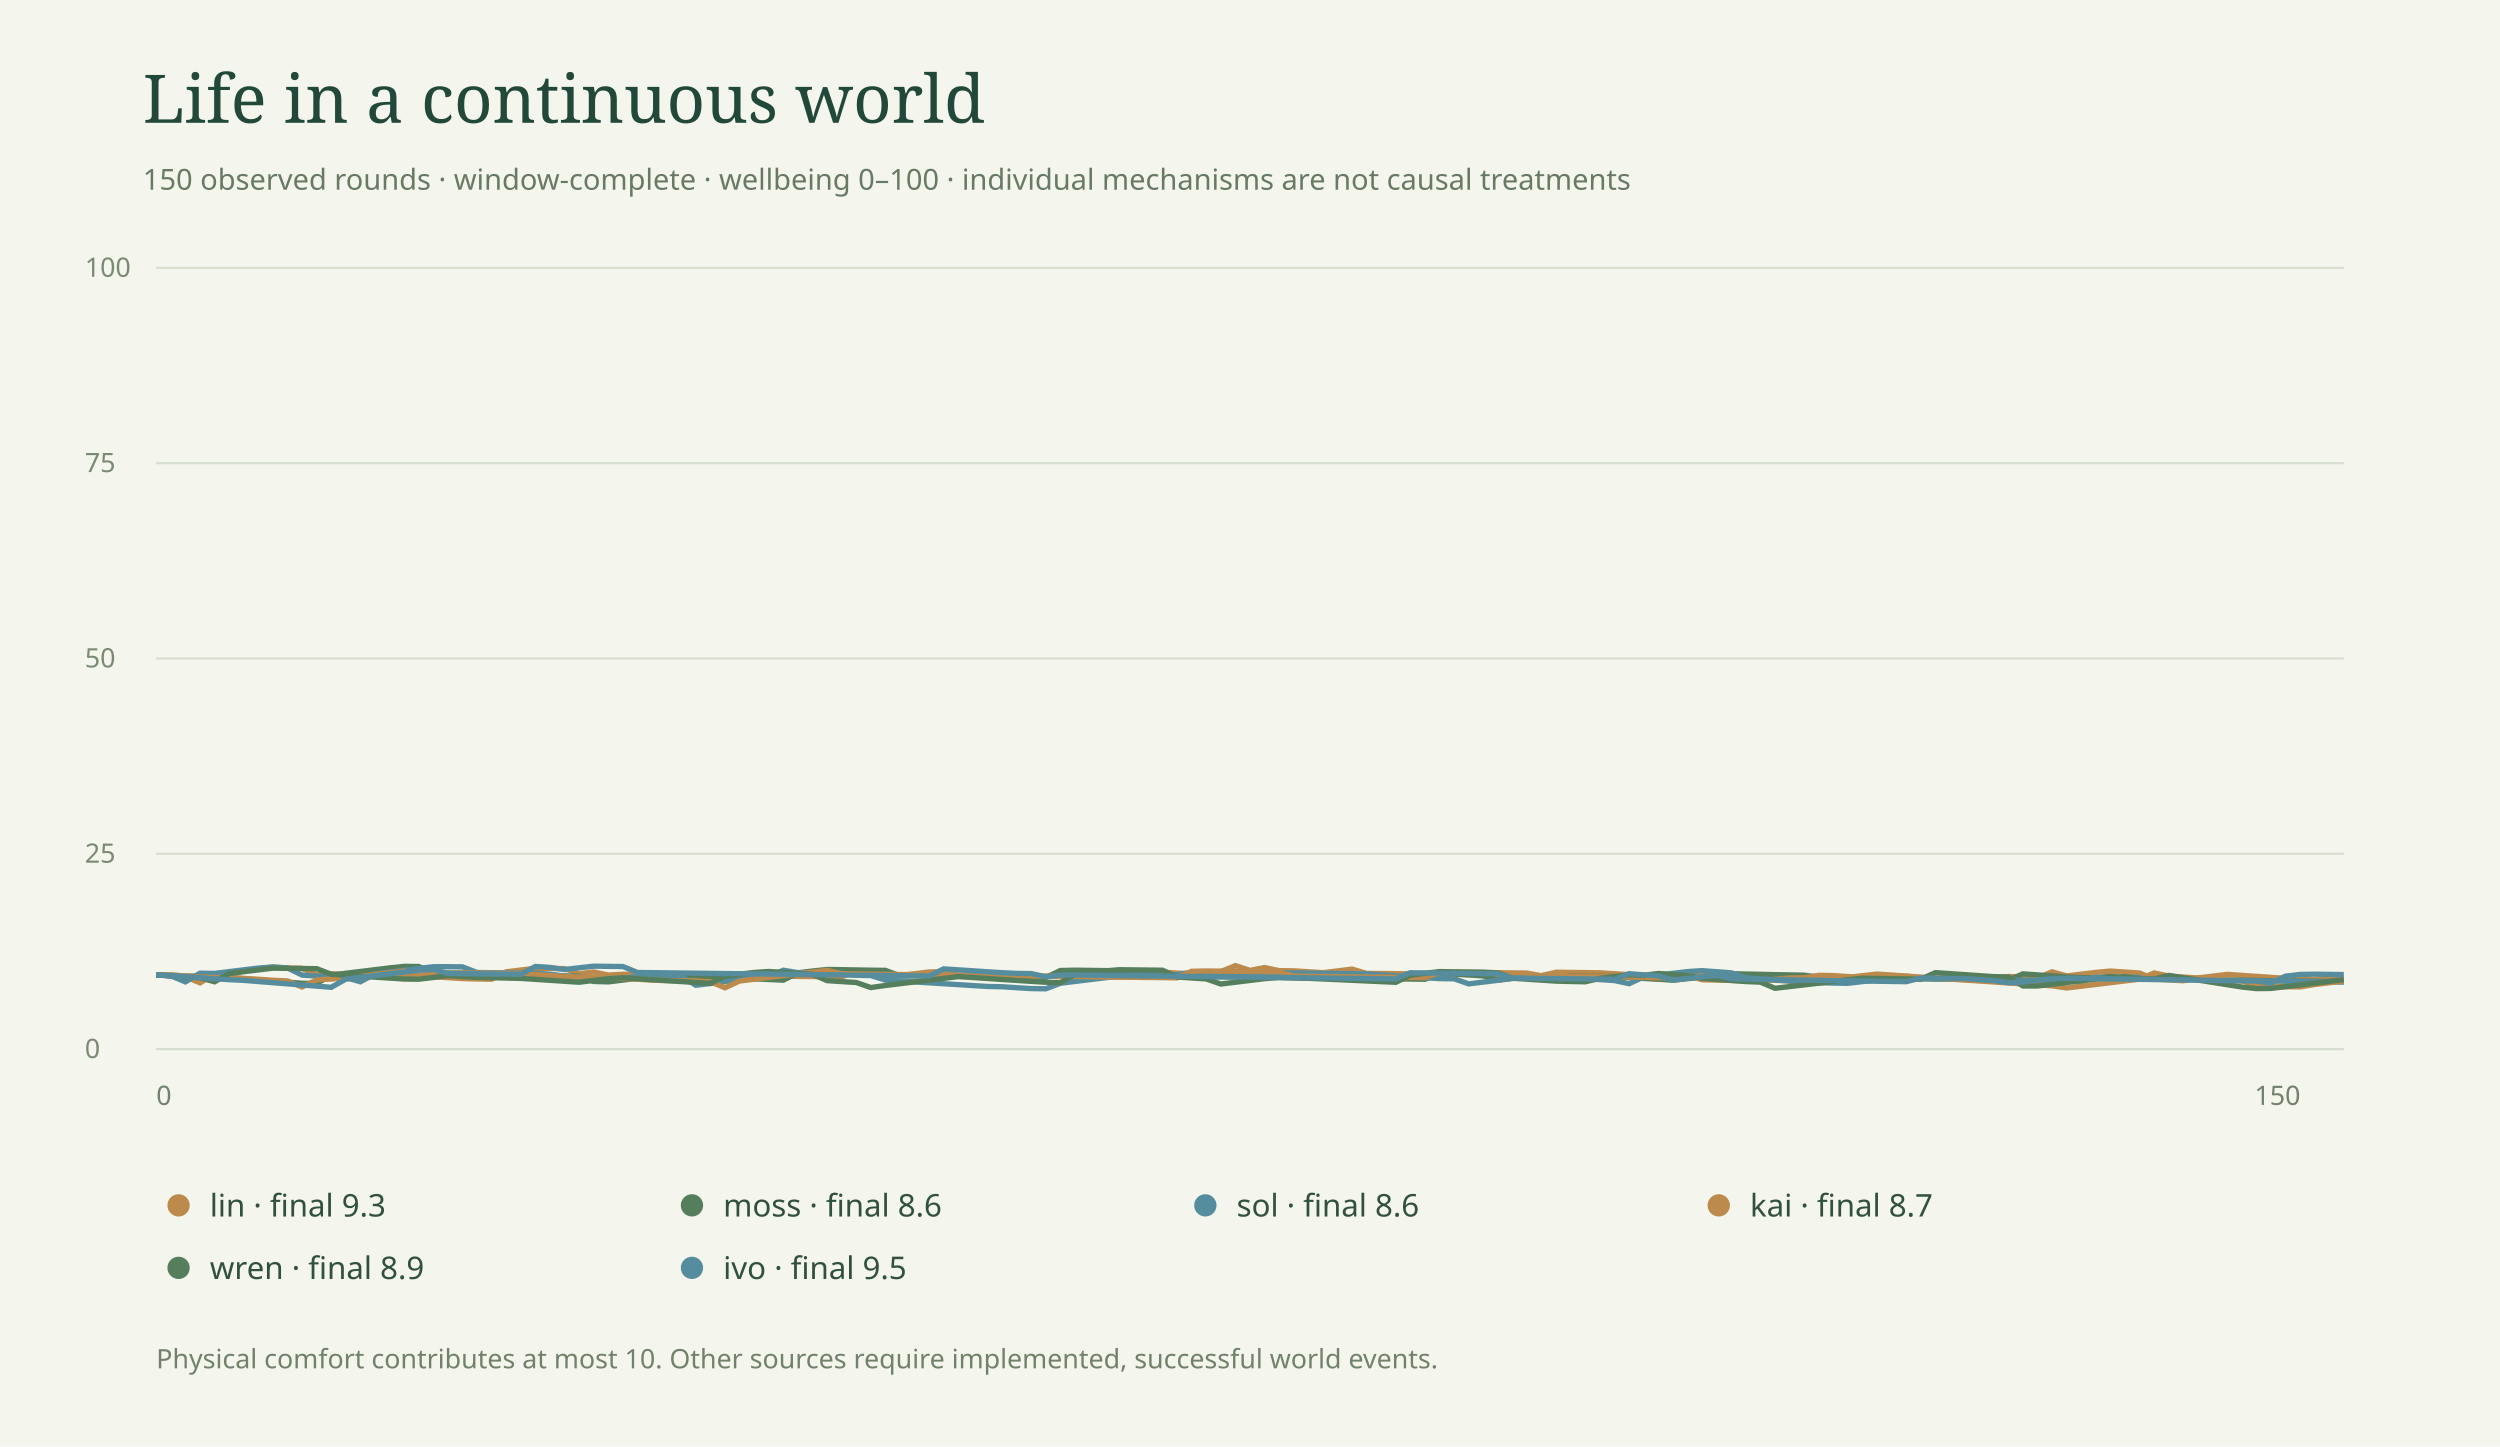
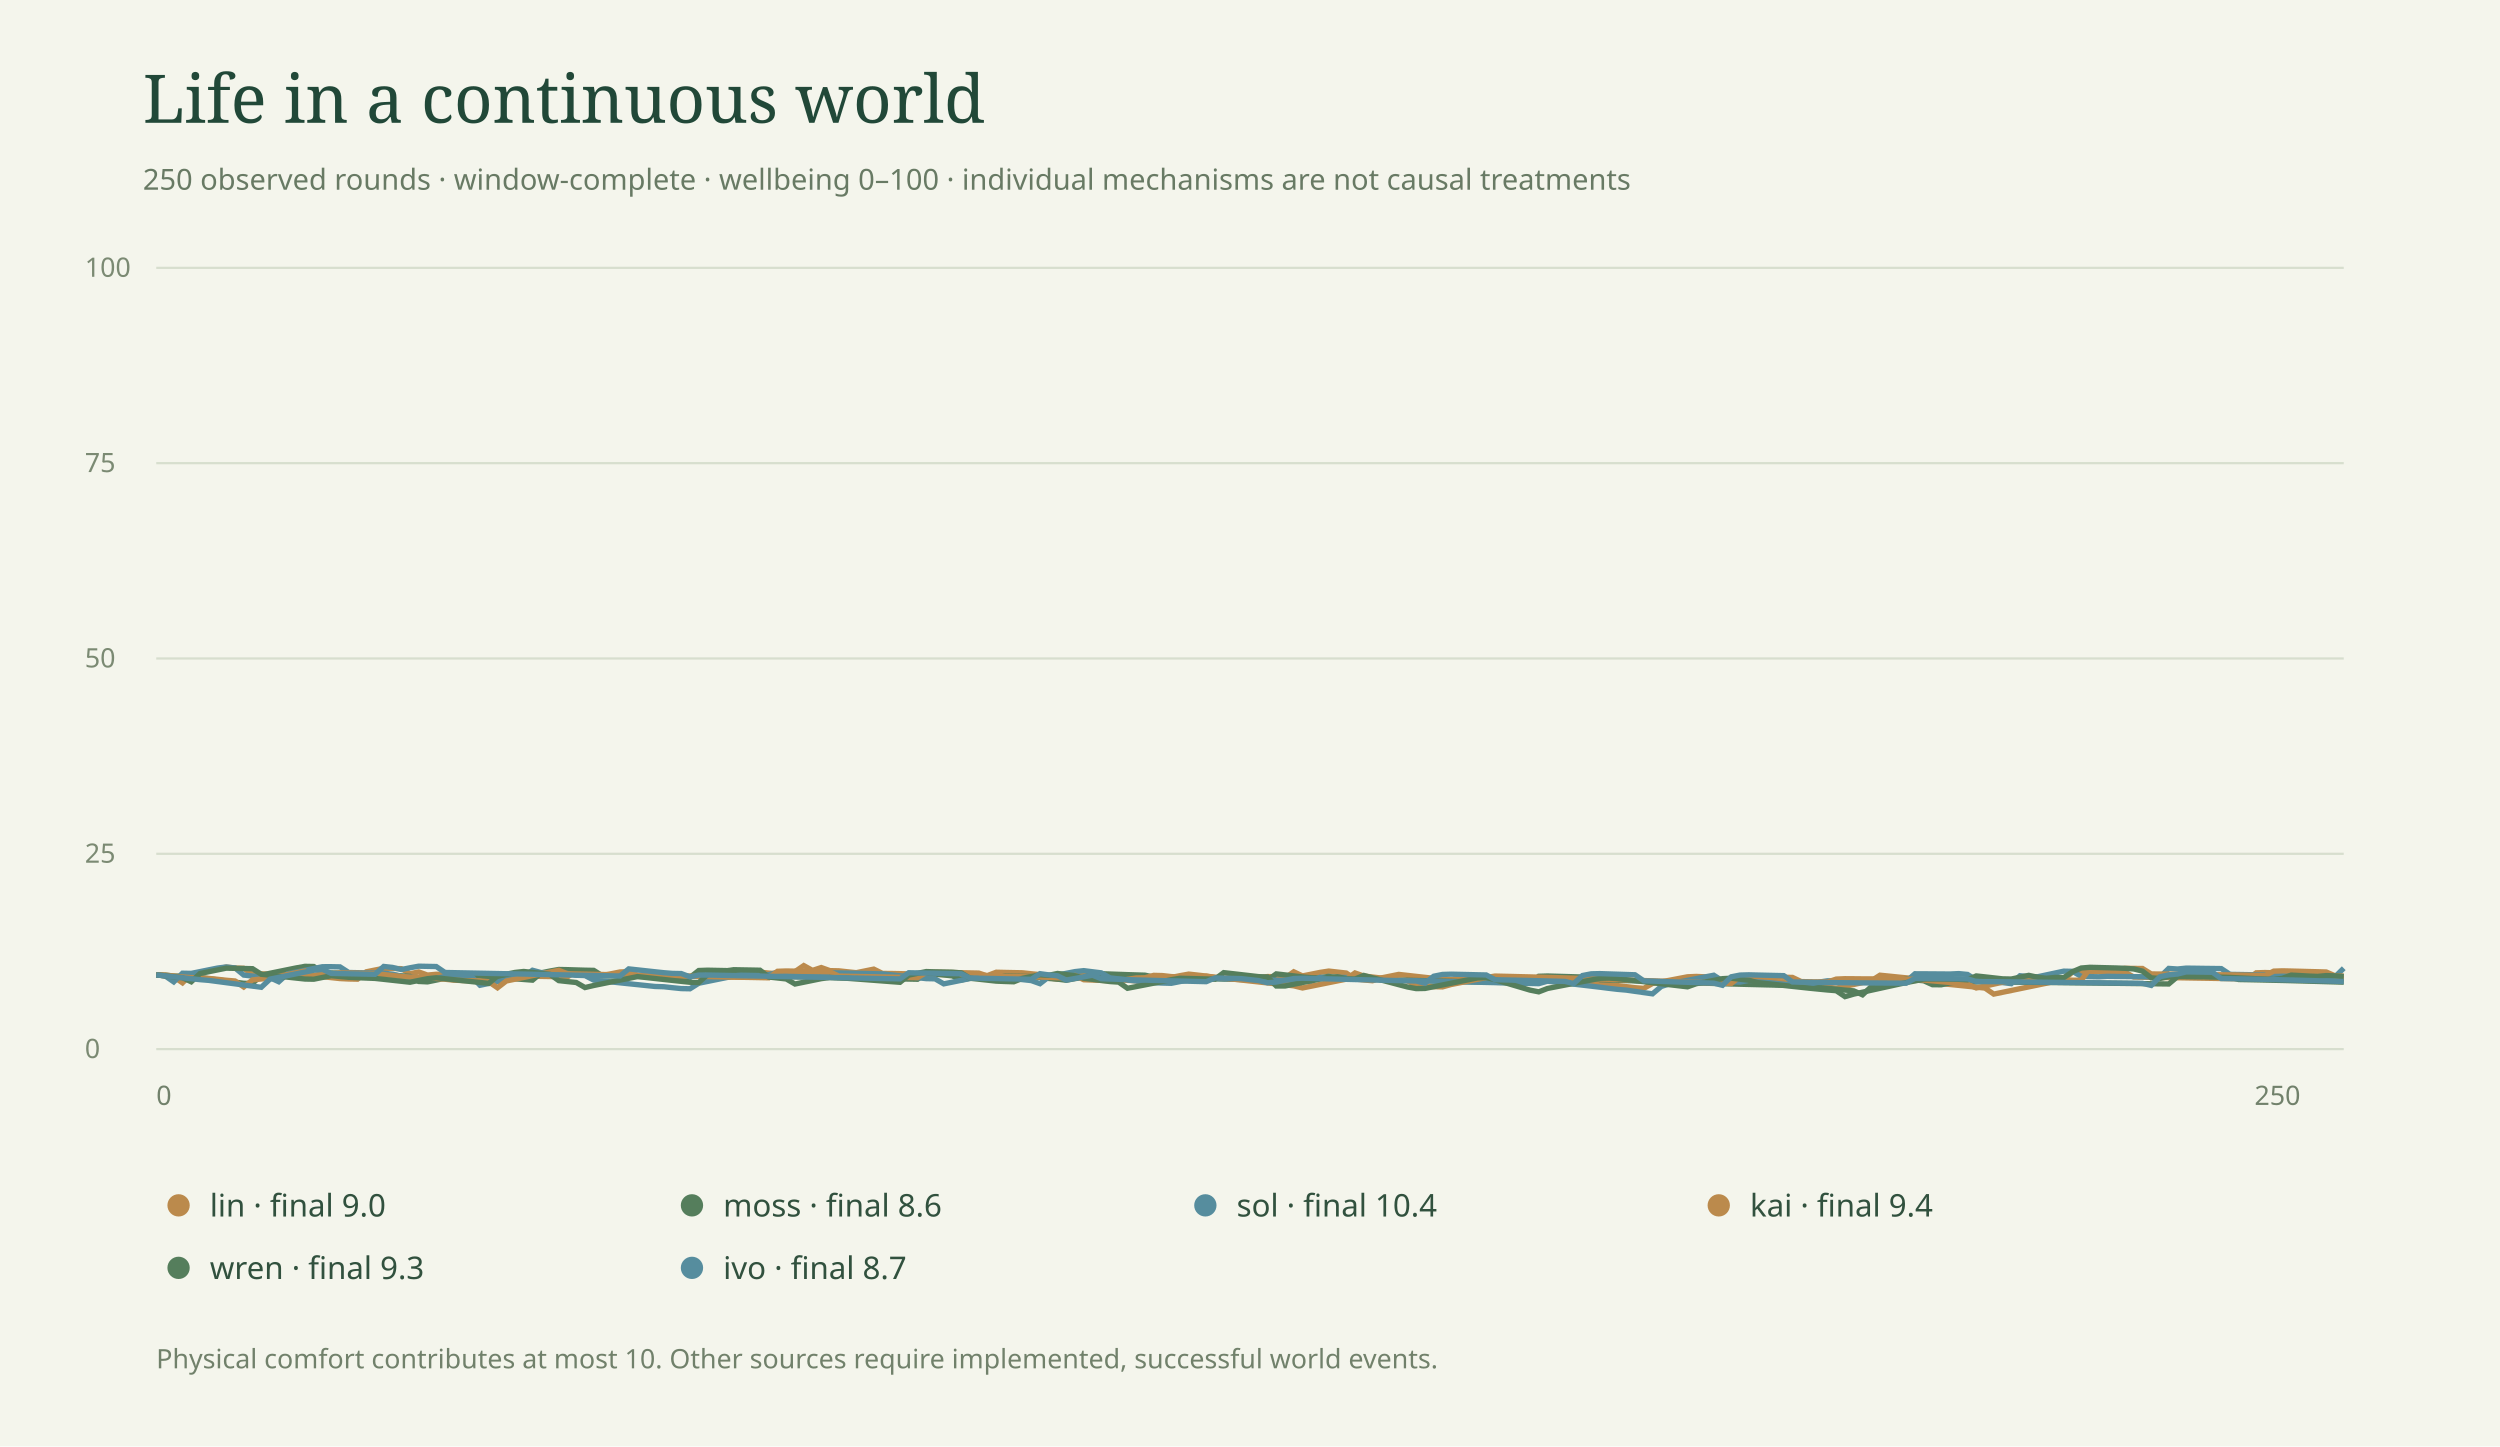
<svg xmlns="http://www.w3.org/2000/svg" width="1120" height="648" viewBox="0 0 1120 648" role="img" aria-label="Measured wellbeing over recorded rounds">
  <rect width="1120" height="648" fill="#f4f5ec" />
  <text x="64" y="55" font-family="Georgia,serif" font-size="30" fill="#214838">Life in a continuous world</text>
-   <text x="64" y="85" font-family="sans-serif" font-size="13" fill="#687a64">150 observed rounds · window-complete · wellbeing 0–100 · individual mechanisms are not causal treatments</text>
+   <text x="64" y="85" font-family="sans-serif" font-size="13" fill="#687a64">250 observed rounds · window-complete · wellbeing 0–100 · individual mechanisms are not causal treatments</text>
  <path d="M70 470H1050" stroke="#d7dece" />
  <text x="38" y="474" font-family="sans-serif" font-size="12" fill="#7b8a73">0</text>
  <path d="M70 382.5H1050" stroke="#d7dece" />
  <text x="38" y="386.5" font-family="sans-serif" font-size="12" fill="#7b8a73">25</text>
  <path d="M70 295H1050" stroke="#d7dece" />
  <text x="38" y="299" font-family="sans-serif" font-size="12" fill="#7b8a73">50</text>
  <path d="M70 207.5H1050" stroke="#d7dece" />
  <text x="38" y="211.5" font-family="sans-serif" font-size="12" fill="#7b8a73">75</text>
  <path d="M70 120H1050" stroke="#d7dece" />
  <text x="38" y="124" font-family="sans-serif" font-size="12" fill="#7b8a73">100</text>
-   <polyline points="70.00,436.75 76.53,437.18 83.07,437.61 89.60,440.31 96.13,436.43 102.67,435.64 109.20,434.84 115.73,434.04 122.27,433.25 128.80,433.68 135.33,433.80 141.87,436.65 148.40,436.30 154.93,436.37 161.47,436.45 168.00,436.53 174.53,436.96 181.07,437.39 187.60,437.47 194.13,437.55 200.67,437.98 207.20,438.40 213.73,438.59 220.27,438.67 226.80,435.37 233.33,434.57 239.87,433.80 246.40,433.88 252.93,433.96 259.47,436.23 266.00,435.43 272.53,436.83 279.07,436.47 285.60,436.55 292.13,436.63 298.67,436.71 305.20,436.78 311.73,436.86 318.27,436.94 324.80,437.02 331.33,437.10 337.87,437.18 344.40,437.26 350.93,437.34 357.47,437.42 364.00,437.49 370.53,437.57 377.07,437.65 383.60,435.05 390.13,435.12 396.67,437.83 403.20,437.03 409.73,436.23 416.27,435.44 422.80,435.30 429.33,436.88 435.87,436.96 442.40,437.04 448.93,437.12 455.47,437.20 462.00,437.27 468.53,437.35 475.07,437.43 481.60,437.51 488.13,437.59 494.67,437.67 501.20,437.75 507.73,437.83 514.27,435.09 520.80,435.52 527.33,435.95 533.87,436.23 540.40,435.44 546.93,435.27 553.47,432.59 560.00,434.74 566.53,433.46 573.07,434.85 579.60,434.93 586.13,435.36 592.67,435.76 599.20,434.97 605.73,434.17 612.27,436.09 618.80,436.12 625.33,436.20 631.87,436.29 638.40,436.37 644.93,436.46 651.47,436.54 658.00,436.62 664.53,436.71 671.07,436.79 677.60,436.88 684.13,436.96 690.67,437.04 697.20,435.56 703.73,435.65 710.27,435.73 716.80,435.81 723.33,436.24 729.87,436.63 736.40,438.06 742.93,438.71 749.47,437.98 756.00,437.24 762.53,436.83 769.07,437.31 775.60,437.79 782.13,438.26 788.67,438.72 795.20,439.19 801.73,439.43 808.27,440.84 814.80,439.47 821.33,438.68 827.87,437.89 834.40,437.10 840.93,436.40 847.47,436.83 854.00,437.27 860.53,437.99 867.07,438.39 873.60,437.60 880.13,437.22 886.67,437.66 893.20,438.07 899.73,437.49 906.27,437.62 912.80,438.15 919.33,435.37 925.87,437.21 932.40,436.43 938.93,435.64 945.47,435.04 952.00,435.48 958.53,435.92 965.07,438.58 971.60,439.02 978.13,439.37 984.67,438.11 991.20,437.32 997.73,436.53 1004.27,436.97 1010.80,437.41 1017.33,437.85 1023.87,438.29 1030.40,438.72 1036.93,438.90 1043.47,438.11 1050.00,437.32" fill="none" stroke="#bb8a4c" stroke-width="2.4" />
+   <polyline points="70.00,436.75 73.92,437.18 77.84,437.61 81.76,440.31 85.68,436.43 89.60,435.64 93.52,434.84 97.44,434.04 101.36,433.25 105.28,433.68 109.20,433.80 113.12,436.65 117.04,436.30 120.96,436.37 124.88,436.45 128.80,436.53 132.72,436.96 136.64,437.39 140.56,437.47 144.48,437.55 148.40,437.98 152.32,438.40 156.24,438.59 160.16,438.67 164.08,435.37 168.00,434.57 171.92,433.80 175.84,433.88 179.76,433.96 183.68,436.23 187.60,435.43 191.52,436.83 195.44,436.47 199.36,436.55 203.28,436.63 207.20,436.71 211.12,436.78 215.04,436.86 218.96,436.94 222.88,437.02 226.80,437.10 230.72,437.18 234.64,437.26 238.56,437.34 242.48,437.42 246.40,437.49 250.32,437.57 254.24,437.65 258.16,435.05 262.08,435.12 266.00,437.83 269.92,437.03 273.84,436.23 277.76,435.44 281.68,435.30 285.60,436.88 289.52,436.96 293.44,437.04 297.36,437.12 301.28,437.20 305.20,437.27 309.12,437.35 313.04,437.43 316.96,437.51 320.88,437.59 324.80,437.67 328.72,437.75 332.64,437.83 336.56,435.09 340.48,435.52 344.40,435.95 348.32,436.23 352.24,435.44 356.16,435.27 360.08,432.59 364.00,434.74 367.92,433.46 371.84,434.85 375.76,434.93 379.68,435.36 383.60,435.76 387.52,434.97 391.44,434.17 395.36,436.09 399.28,436.12 403.20,436.20 407.12,436.29 411.04,436.37 414.96,436.46 418.88,436.54 422.80,436.62 426.72,436.71 430.64,436.79 434.56,436.88 438.48,436.96 442.40,437.04 446.32,435.56 450.24,435.65 454.16,435.73 458.08,435.81 462.00,436.24 465.92,436.63 469.84,438.06 473.76,438.71 477.68,437.98 481.60,437.24 485.52,436.83 489.44,437.31 493.36,437.79 497.28,438.26 501.20,438.72 505.12,439.19 509.04,439.43 512.96,440.84 516.88,439.47 520.80,438.68 524.72,437.89 528.64,437.10 532.56,436.40 536.48,436.83 540.40,437.27 544.32,437.99 548.24,438.39 552.16,437.60 556.08,437.22 560.00,437.66 563.92,438.07 567.84,437.49 571.76,437.62 575.68,438.15 579.60,435.37 583.52,437.21 587.44,436.43 591.36,435.64 595.28,435.04 599.20,435.48 603.12,435.92 607.04,438.58 610.96,439.02 614.88,439.37 618.80,438.11 622.72,437.32 626.64,436.53 630.56,436.97 634.48,437.41 638.40,437.85 642.32,438.29 646.24,438.72 650.16,438.90 654.08,438.11 658.00,437.32 661.92,437.75 665.84,438.19 669.76,438.62 673.68,439.06 677.60,439.49 681.52,439.63 685.44,438.84 689.36,438.06 693.28,437.89 697.20,438.35 701.12,438.80 705.04,439.27 708.96,439.73 712.88,440.20 716.80,440.68 720.72,441.06 724.64,441.53 728.56,442.01 732.48,442.49 736.40,442.80 740.32,440.60 744.24,439.85 748.16,439.11 752.08,438.36 756.00,437.61 759.92,437.44 763.84,437.61 767.76,439.63 771.68,439.98 775.60,440.15 779.52,439.27 783.44,438.61 787.36,438.96 791.28,439.31 795.20,439.72 799.12,440.18 803.04,440.63 806.96,440.97 810.88,441.41 814.80,441.84 818.72,442.27 822.64,442.69 826.56,441.87 830.48,441.05 834.40,440.22 838.32,439.39 842.24,436.89 846.16,437.28 850.08,437.68 854.00,438.07 857.92,438.46 861.84,438.86 865.76,439.25 869.68,440.66 873.60,441.05 877.52,441.45 881.44,441.85 885.36,442.25 889.28,442.66 893.20,445.36 897.12,444.55 901.04,443.74 904.96,442.93 908.88,442.12 912.80,441.31 916.72,440.50 920.64,439.69 924.56,438.88 928.48,435.46 932.40,435.18 936.32,435.25 940.24,435.32 944.16,435.38 948.08,435.45 952.00,435.51 955.92,437.70 959.84,437.77 963.76,437.83 967.68,437.90 971.60,437.97 975.52,438.03 979.44,438.10 983.36,438.17 987.28,438.23 991.20,438.30 995.12,438.37 999.04,438.44 1002.96,438.52 1006.88,438.61 1010.80,435.82 1014.72,435.70 1018.64,435.80 1022.56,435.91 1026.48,436.02 1030.40,436.13 1034.32,436.24 1038.24,438.05 1042.16,438.18 1046.08,438.30 1050.00,438.42" fill="none" stroke="#bb8a4c" stroke-width="2.4" />
  <circle cx="80" cy="540" r="5" fill="#bb8a4c" />
-   <text x="94" y="545" font-family="sans-serif" font-size="14" fill="#31513e">lin · final 9.3</text>
-   <polyline points="70.00,436.75 76.53,436.83 83.07,437.26 89.60,437.34 96.13,437.42 102.67,437.93 109.20,438.45 115.73,438.96 122.27,439.48 128.80,440.00 135.33,440.51 141.87,440.59 148.40,436.94 154.93,436.02 161.47,435.22 168.00,434.42 174.53,433.62 181.07,432.92 187.60,433.00 194.13,435.80 200.67,435.88 207.20,435.95 213.73,436.03 220.27,436.11 226.80,436.19 233.33,436.27 239.87,436.35 246.40,436.78 252.93,437.17 259.47,437.42 266.00,439.69 272.53,439.88 279.07,439.08 285.60,438.28 292.13,437.49 298.67,437.06 305.20,437.13 311.73,437.32 318.27,437.62 324.80,437.92 331.33,438.22 337.87,438.51 344.40,438.81 350.93,439.11 357.47,435.81 364.00,435.02 370.53,434.33 377.07,434.41 383.60,434.53 390.13,434.65 396.67,434.73 403.20,437.18 409.73,437.17 416.27,437.25 422.80,437.33 429.33,437.41 435.87,437.49 442.40,437.56 448.93,437.64 455.47,437.72 462.00,437.80 468.53,437.88 475.07,434.79 481.60,434.65 488.13,434.73 494.67,434.81 501.20,434.89 507.73,434.97 514.27,435.05 520.80,437.28 527.33,437.36 533.87,437.44 540.40,437.52 546.93,437.60 553.47,437.68 560.00,437.76 566.53,437.83 573.07,437.91 579.60,437.99 586.13,438.07 592.67,438.15 599.20,438.23 605.73,438.31 612.27,438.39 618.80,438.46 625.33,438.54 631.87,438.62 638.40,438.70 644.93,435.96 651.47,436.35 658.00,436.78 664.53,437.21 671.07,439.04 677.60,438.24 684.13,437.44 690.67,438.46 697.20,438.19 703.73,437.26 710.27,437.34 716.80,437.41 723.33,437.49 729.87,437.92 736.40,438.35 742.93,438.65 749.47,439.16 756.00,438.42 762.53,437.89 769.07,436.28 775.60,436.22 782.13,436.36 788.67,436.50 795.20,436.64 801.73,436.76 808.27,436.88 814.80,437.76 821.33,437.87 827.87,437.97 834.40,438.08 840.93,438.18 847.47,438.28 854.00,438.39 860.53,438.49 867.07,438.60 873.60,438.70 880.13,438.81 886.67,438.91 893.20,439.02 899.73,439.12 906.27,436.30 912.80,436.75 919.33,437.20 925.87,437.66 932.40,438.02 938.93,438.12 945.47,437.35 952.00,438.37 958.53,438.47 965.07,438.57 971.60,438.67 978.13,438.76 984.67,438.86 991.20,438.96 997.73,439.06 1004.27,439.15 1010.80,439.25 1017.33,439.34 1023.87,439.44 1030.40,439.53 1036.93,439.62 1043.47,439.72 1050.00,439.81" fill="none" stroke="#557e5c" stroke-width="2.4" />
+   <text x="94" y="545" font-family="sans-serif" font-size="14" fill="#31513e">lin · final 9.0</text>
+   <polyline points="70.00,436.75 73.92,436.83 77.84,437.26 81.76,437.34 85.68,437.42 89.60,437.93 93.52,438.45 97.44,438.96 101.36,439.48 105.28,440.00 109.20,440.51 113.12,440.59 117.04,436.94 120.96,436.02 124.88,435.22 128.80,434.42 132.72,433.62 136.64,432.92 140.56,433.00 144.48,435.80 148.40,435.88 152.32,435.95 156.24,436.03 160.16,436.11 164.08,436.19 168.00,436.27 171.92,436.35 175.84,436.78 179.76,437.17 183.68,437.42 187.60,439.69 191.52,439.88 195.44,439.08 199.36,438.28 203.28,437.49 207.20,437.06 211.12,437.13 215.04,437.32 218.96,437.62 222.88,437.92 226.80,438.22 230.72,438.51 234.64,438.81 238.56,439.11 242.48,435.81 246.40,435.02 250.32,434.33 254.24,434.41 258.16,434.53 262.08,434.65 266.00,434.73 269.92,437.18 273.84,437.17 277.76,437.25 281.68,437.33 285.60,437.41 289.52,437.49 293.44,437.56 297.36,437.64 301.28,437.72 305.20,437.80 309.12,437.88 313.04,434.79 316.96,434.65 320.88,434.73 324.80,434.81 328.72,434.89 332.64,434.97 336.56,435.05 340.48,437.28 344.40,437.36 348.32,437.44 352.24,437.52 356.16,437.60 360.08,437.68 364.00,437.76 367.92,437.83 371.84,437.91 375.76,437.99 379.68,438.07 383.60,438.15 387.52,438.23 391.44,438.31 395.36,438.39 399.28,438.46 403.20,438.54 407.12,438.62 411.04,438.70 414.96,435.96 418.88,436.35 422.80,436.78 426.72,437.21 430.64,439.04 434.56,438.24 438.48,437.44 442.40,438.46 446.32,438.19 450.24,437.26 454.16,437.34 458.08,437.41 462.00,437.49 465.92,437.92 469.84,438.35 473.76,438.65 477.68,439.16 481.60,438.42 485.52,437.89 489.44,436.28 493.36,436.22 497.28,436.36 501.20,436.50 505.12,436.64 509.04,436.76 512.96,436.88 516.88,437.76 520.80,437.87 524.72,437.97 528.64,438.08 532.56,438.18 536.48,438.28 540.40,438.39 544.32,438.49 548.24,438.60 552.16,438.70 556.08,438.81 560.00,438.91 563.92,439.02 567.84,439.12 571.76,436.30 575.68,436.75 579.60,437.20 583.52,437.66 587.44,438.02 591.36,438.12 595.28,437.35 599.20,438.37 603.12,438.47 607.04,438.57 610.96,438.67 614.88,438.76 618.80,438.86 622.72,438.96 626.64,439.06 630.56,439.15 634.48,439.25 638.40,439.34 642.32,439.44 646.24,439.53 650.16,439.62 654.08,439.72 658.00,439.81 661.92,439.90 665.84,439.99 669.76,440.08 673.68,440.17 677.60,440.26 681.52,440.34 685.44,440.44 689.36,437.37 693.28,437.25 697.20,437.36 701.12,437.47 705.04,437.59 708.96,437.71 712.88,437.83 716.80,438.90 720.72,439.02 724.64,439.16 728.56,439.29 732.48,439.42 736.40,439.56 740.32,439.69 744.24,439.82 748.16,439.96 752.08,440.09 756.00,440.22 759.92,440.34 763.84,440.47 767.76,440.59 771.68,440.71 775.60,440.82 779.52,440.93 783.44,441.03 787.36,441.13 791.28,441.23 795.20,441.32 799.12,441.40 803.04,441.48 806.96,441.55 810.88,441.97 814.80,442.38 818.72,442.78 822.64,443.16 826.56,443.56 830.48,443.90 834.40,445.68 838.32,442.02 842.24,441.17 846.16,440.32 850.08,439.47 854.00,438.63 857.92,439.01 861.84,439.39 865.76,441.15 869.68,441.18 873.60,440.34 877.52,439.77 881.44,439.81 885.36,439.84 889.28,439.88 893.20,439.92 897.12,439.96 901.04,440.00 904.96,440.04 908.88,440.08 912.80,440.12 916.72,440.16 920.64,440.20 924.56,440.25 928.48,440.29 932.40,440.34 936.32,440.38 940.24,440.43 944.16,440.48 948.08,440.52 952.00,440.57 955.92,440.62 959.84,440.67 963.76,440.72 967.68,440.77 971.60,440.82 975.52,437.52 979.44,437.36 983.36,437.41 987.28,437.46 991.20,437.52 995.12,437.57 999.04,437.64 1002.96,438.83 1006.88,438.90 1010.80,438.98 1014.72,439.07 1018.64,439.16 1022.56,439.25 1026.48,439.35 1030.40,439.46 1034.32,439.57 1038.24,439.68 1042.16,439.79 1046.08,439.90 1050.00,440.02" fill="none" stroke="#557e5c" stroke-width="2.4" />
  <circle cx="310" cy="540" r="5" fill="#557e5c" />
  <text x="324" y="545" font-family="sans-serif" font-size="14" fill="#31513e">moss · final 8.6</text>
-   <polyline points="70.00,436.75 76.53,437.17 83.07,439.88 89.60,436.00 96.13,436.08 102.67,435.28 109.20,434.48 115.73,433.69 122.27,433.20 128.80,433.63 135.33,436.84 141.87,437.27 148.40,437.69 154.93,438.00 161.47,439.83 168.00,436.28 174.53,435.48 181.07,434.69 187.60,433.89 194.13,433.09 200.67,433.08 207.20,433.16 213.73,435.68 220.27,435.76 226.80,435.84 233.33,435.92 239.87,436.00 246.40,436.43 252.93,437.38 259.47,437.83 266.00,438.05 272.53,438.24 279.07,438.32 285.60,437.52 292.13,436.73 298.67,437.18 305.20,437.38 311.73,441.40 318.27,440.60 324.80,439.80 331.33,439.01 337.87,438.21 344.40,437.41 350.93,434.68 357.47,435.73 364.00,435.87 370.53,436.00 377.07,436.07 383.60,436.93 390.13,437.05 396.67,439.09 403.20,439.49 409.73,439.90 416.27,440.31 422.80,440.72 429.33,441.12 435.87,441.53 442.40,441.94 448.93,442.06 455.47,442.49 462.00,442.89 468.53,442.97 475.07,440.49 481.60,439.69 488.13,438.89 494.67,438.10 501.20,437.30 507.73,436.50 514.27,435.70 520.80,436.58 527.33,436.66 533.87,435.56 540.40,435.42 546.93,435.50 553.47,435.58 560.00,435.66 566.53,435.74 573.07,435.81 579.60,435.89 586.13,435.97 592.67,436.05 599.20,436.13 605.73,436.21 612.27,436.29 618.80,436.72 625.33,437.14 631.87,437.57 638.40,438.00 644.93,438.43 651.47,438.51 658.00,440.77 664.53,439.98 671.07,439.18 677.60,438.38 684.13,437.58 690.67,437.23 697.20,437.66 703.73,438.01 710.27,438.44 716.80,438.87 723.33,439.30 729.87,440.69 736.40,437.64 742.93,436.84 749.47,436.04 756.00,435.28 762.53,434.85 769.07,435.34 775.60,435.83 782.13,438.08 788.67,438.55 795.20,439.02 801.73,439.48 808.27,439.96 814.80,440.25 821.33,440.41 827.87,440.52 834.40,439.75 840.93,438.98 847.47,438.21 854.00,438.28 860.53,438.39 867.07,438.50 873.60,438.60 880.13,438.71 886.67,438.82 893.20,438.93 899.73,439.04 906.27,439.14 912.80,439.25 919.33,439.35 925.87,439.46 932.40,439.56 938.93,437.84 945.47,437.95 952.00,437.83 958.53,437.94 965.07,438.04 971.60,438.14 978.13,438.24 984.67,438.98 991.20,439.08 997.73,439.18 1004.27,439.28 1010.80,439.38 1017.33,439.47 1023.87,439.57 1030.40,439.66 1036.93,439.76 1043.47,439.85 1050.00,439.95" fill="none" stroke="#568d9e" stroke-width="2.4" />
+   <polyline points="70.00,436.75 73.92,437.17 77.84,439.88 81.76,436.00 85.68,436.08 89.60,435.28 93.52,434.48 97.44,433.69 101.36,433.20 105.28,433.63 109.20,436.84 113.12,437.27 117.04,437.69 120.96,438.00 124.88,439.83 128.80,436.28 132.72,435.48 136.64,434.69 140.56,433.89 144.48,433.09 148.40,433.08 152.32,433.16 156.24,435.68 160.16,435.76 164.08,435.84 168.00,435.92 171.92,436.00 175.84,436.43 179.76,437.38 183.68,437.83 187.60,438.05 191.52,438.24 195.44,438.32 199.36,437.52 203.28,436.73 207.20,437.18 211.12,437.38 215.04,441.40 218.96,440.60 222.88,439.80 226.80,439.01 230.72,438.21 234.64,437.41 238.56,434.68 242.48,435.73 246.40,435.87 250.32,436.00 254.24,436.07 258.16,436.93 262.08,437.05 266.00,439.09 269.92,439.49 273.84,439.90 277.76,440.31 281.68,440.72 285.60,441.12 289.52,441.53 293.44,441.94 297.36,442.06 301.28,442.49 305.20,442.89 309.12,442.97 313.04,440.49 316.96,439.69 320.88,438.89 324.80,438.10 328.72,437.30 332.64,436.50 336.56,435.70 340.48,436.58 344.40,436.66 348.32,435.56 352.24,435.42 356.16,435.50 360.08,435.58 364.00,435.66 367.92,435.74 371.84,435.81 375.76,435.89 379.68,435.97 383.60,436.05 387.52,436.13 391.44,436.21 395.36,436.29 399.28,436.72 403.20,437.14 407.12,437.57 411.04,438.00 414.96,438.43 418.88,438.51 422.80,440.77 426.72,439.98 430.64,439.18 434.56,438.38 438.48,437.58 442.40,437.23 446.32,437.66 450.24,438.01 454.16,438.44 458.08,438.87 462.00,439.30 465.92,440.69 469.84,437.64 473.76,436.84 477.68,436.04 481.60,435.28 485.52,434.85 489.44,435.34 493.36,435.83 497.28,438.08 501.20,438.55 505.12,439.02 509.04,439.48 512.96,439.96 516.88,440.25 520.80,440.41 524.72,440.52 528.64,439.75 532.56,438.98 536.48,438.21 540.40,438.28 544.32,438.39 548.24,438.50 552.16,438.60 556.08,438.71 560.00,438.82 563.92,438.93 567.84,439.04 571.76,439.14 575.68,439.25 579.60,439.35 583.52,439.46 587.44,439.56 591.36,437.84 595.28,437.95 599.20,437.83 603.12,437.94 607.04,438.04 610.96,438.14 614.88,438.24 618.80,438.98 622.72,439.08 626.64,439.18 630.56,439.28 634.48,439.38 638.40,439.47 642.32,439.57 646.24,439.66 650.16,439.76 654.08,439.85 658.00,439.95 661.92,440.04 665.84,440.13 669.76,440.22 673.68,440.31 677.60,440.40 681.52,440.49 685.44,440.58 689.36,440.68 693.28,439.57 697.20,440.01 701.12,440.45 705.04,440.90 708.96,441.35 712.88,441.81 716.80,442.27 720.72,442.77 724.64,443.23 728.56,443.57 732.48,444.13 736.40,444.69 740.32,445.24 744.24,441.94 748.16,440.70 752.08,439.94 756.00,439.19 759.92,438.43 763.84,437.66 767.76,436.90 771.68,439.43 775.60,439.88 779.52,439.98 783.44,439.20 787.36,439.64 791.28,440.08 795.20,440.51 799.12,440.94 803.04,441.36 806.96,441.63 810.88,440.81 814.80,439.99 818.72,439.40 822.64,439.44 826.56,439.48 830.48,439.51 834.40,439.54 838.32,439.56 842.24,439.58 846.16,439.60 850.08,439.62 854.00,439.65 857.92,436.25 861.84,436.27 865.76,436.30 869.68,436.33 873.60,436.36 877.52,436.17 881.44,436.55 885.36,439.03 889.28,439.43 893.20,439.84 897.12,440.19 901.04,440.68 904.96,437.13 908.88,437.52 912.80,437.60 916.72,436.76 920.64,435.92 924.56,435.08 928.48,435.16 932.40,437.44 936.32,437.53 940.24,437.61 944.16,437.40 948.08,437.45 952.00,437.49 955.92,437.54 959.84,437.58 963.76,437.63 967.68,437.67 971.60,433.85 975.52,434.11 979.44,433.72 983.36,433.77 987.28,433.83 991.20,433.88 995.12,433.93 999.04,436.51 1002.96,436.57 1006.88,436.64 1010.80,436.72 1014.72,436.81 1018.64,436.89 1022.56,436.99 1026.48,437.09 1030.40,437.19 1034.32,437.29 1038.24,437.40 1042.16,437.51 1046.08,437.62 1050.00,433.76" fill="none" stroke="#568d9e" stroke-width="2.4" />
  <circle cx="540" cy="540" r="5" fill="#568d9e" />
-   <text x="554" y="545" font-family="sans-serif" font-size="14" fill="#31513e">sol · final 8.6</text>
-   <polyline points="70.00,436.75 76.53,436.83 83.07,437.26 89.60,437.69 96.13,437.97 102.67,438.05 109.20,438.33 115.73,438.72 122.27,439.15 128.80,439.47 135.33,442.17 141.87,439.00 148.40,438.59 154.93,438.19 161.47,437.39 168.00,436.60 174.53,435.80 181.07,435.00 187.60,436.98 194.13,436.18 200.67,436.26 207.20,435.86 213.73,435.94 220.27,436.02 226.80,436.10 233.33,436.17 239.87,436.60 246.40,437.03 252.93,437.46 259.47,437.74 266.00,437.82 272.53,437.90 279.07,438.33 285.60,438.69 292.13,439.12 298.67,439.29 305.20,439.37 311.73,439.45 318.27,439.83 324.80,442.53 331.33,439.49 337.87,438.69 344.40,437.89 350.93,437.09 357.47,436.30 364.00,435.50 370.53,434.70 377.07,436.25 383.60,436.33 390.13,436.41 396.67,436.49 403.20,436.57 409.73,436.64 416.27,436.72 422.80,436.80 429.33,436.88 435.87,436.96 442.40,437.04 448.93,437.12 455.47,437.20 462.00,437.27 468.53,437.35 475.07,437.43 481.60,437.51 488.13,437.59 494.67,437.67 501.20,437.75 507.73,437.83 514.27,437.90 520.80,437.98 527.33,438.06 533.87,435.14 540.40,435.00 546.93,435.08 553.47,435.16 560.00,435.24 566.53,435.32 573.07,435.39 579.60,437.29 586.13,437.37 592.67,437.45 599.20,437.53 605.73,437.61 612.27,437.69 618.80,437.76 625.33,437.84 631.87,437.92 638.40,438.00 644.93,435.69 651.47,435.55 658.00,435.62 664.53,435.70 671.07,435.78 677.60,435.86 684.13,435.94 690.67,437.23 697.20,437.31 703.73,437.39 710.27,437.47 716.80,437.55 723.33,437.63 729.87,437.70 736.40,437.86 742.93,438.03 749.47,438.20 756.00,437.02 762.53,438.93 769.07,439.07 775.60,439.22 782.13,439.36 788.67,439.49 795.20,438.74 801.73,438.13 808.27,438.03 814.80,436.96 821.33,437.06 827.87,437.51 834.40,437.72 840.93,437.86 847.47,437.96 854.00,437.33 860.53,437.75 867.07,438.20 873.60,438.63 880.13,439.06 886.67,439.49 893.20,439.92 899.73,440.35 906.27,440.79 912.80,441.22 919.33,441.65 925.87,442.61 932.40,441.82 938.93,441.03 945.47,440.24 952.00,439.45 958.53,438.68 965.07,435.88 971.60,437.28 978.13,437.71 984.67,438.15 991.20,438.58 997.73,439.02 1004.27,439.45 1010.80,441.41 1017.33,441.86 1023.87,442.03 1030.40,442.13 1036.93,441.05 1043.47,440.28 1050.00,439.50" fill="none" stroke="#bb8a4c" stroke-width="2.4" />
+   <text x="554" y="545" font-family="sans-serif" font-size="14" fill="#31513e">sol · final 10.4</text>
+   <polyline points="70.00,436.75 73.92,436.83 77.84,437.26 81.76,437.69 85.68,437.97 89.60,438.05 93.52,438.33 97.44,438.72 101.36,439.15 105.28,439.47 109.20,442.17 113.12,439.00 117.04,438.59 120.96,438.19 124.88,437.39 128.80,436.60 132.72,435.80 136.64,435.00 140.56,436.98 144.48,436.18 148.40,436.26 152.32,435.86 156.24,435.94 160.16,436.02 164.08,436.10 168.00,436.17 171.92,436.60 175.84,437.03 179.76,437.46 183.68,437.74 187.60,437.82 191.52,437.90 195.44,438.33 199.36,438.69 203.28,439.12 207.20,439.29 211.12,439.37 215.04,439.45 218.96,439.83 222.88,442.53 226.80,439.49 230.72,438.69 234.64,437.89 238.56,437.09 242.48,436.30 246.40,435.50 250.32,434.70 254.24,436.25 258.16,436.33 262.08,436.41 266.00,436.49 269.92,436.57 273.84,436.64 277.76,436.72 281.68,436.80 285.60,436.88 289.52,436.96 293.44,437.04 297.36,437.12 301.28,437.20 305.20,437.27 309.12,437.35 313.04,437.43 316.96,437.51 320.88,437.59 324.80,437.67 328.72,437.75 332.64,437.83 336.56,437.90 340.48,437.98 344.40,438.06 348.32,435.14 352.24,435.00 356.16,435.08 360.08,435.16 364.00,435.24 367.92,435.32 371.84,435.39 375.76,437.29 379.68,437.37 383.60,437.45 387.52,437.53 391.44,437.61 395.36,437.69 399.28,437.76 403.20,437.84 407.12,437.92 411.04,438.00 414.96,435.69 418.88,435.55 422.80,435.62 426.72,435.70 430.64,435.78 434.56,435.86 438.48,435.94 442.40,437.23 446.32,437.31 450.24,437.39 454.16,437.47 458.08,437.55 462.00,437.63 465.92,437.70 469.84,437.86 473.76,438.03 477.68,438.20 481.60,437.02 485.52,438.93 489.44,439.07 493.36,439.22 497.28,439.36 501.20,439.49 505.12,438.74 509.04,438.13 512.96,438.03 516.88,436.96 520.80,437.06 524.72,437.51 528.64,437.72 532.56,437.86 536.48,437.96 540.40,437.33 544.32,437.75 548.24,438.20 552.16,438.63 556.08,439.06 560.00,439.49 563.92,439.92 567.84,440.35 571.76,440.79 575.68,441.22 579.60,441.65 583.52,442.61 587.44,441.82 591.36,441.03 595.28,440.24 599.20,439.45 603.12,438.68 607.04,435.88 610.96,437.28 614.88,437.71 618.80,438.15 622.72,438.58 626.64,439.02 630.56,439.45 634.48,441.41 638.40,441.86 642.32,442.03 646.24,442.13 650.16,441.05 654.08,440.28 658.00,439.50 661.92,438.72 665.84,437.94 669.76,437.27 673.68,437.37 677.60,437.46 681.52,437.56 685.44,437.65 689.36,437.76 693.28,437.87 697.20,437.98 701.12,438.10 705.04,438.22 708.96,438.34 712.88,438.47 716.80,438.60 720.72,438.74 724.64,438.87 728.56,439.01 732.48,439.15 736.40,439.28 740.32,439.42 744.24,439.56 748.16,439.69 752.08,439.83 756.00,439.96 759.92,440.09 763.84,440.22 767.76,440.34 771.68,440.46 775.60,440.58 779.52,437.55 783.44,437.44 787.36,437.54 791.28,437.64 795.20,437.73 799.12,437.81 803.04,437.89 806.96,439.75 810.88,439.82 814.80,439.88 818.72,439.94 822.64,438.63 826.56,438.46 830.48,438.49 834.40,438.53 838.32,438.55 842.24,438.58 846.16,438.61 850.08,438.64 854.00,438.67 857.92,438.70 861.84,439.06 865.76,439.43 869.68,439.79 873.60,440.16 877.52,440.53 881.44,440.83 885.36,442.60 889.28,441.75 893.20,440.90 897.12,440.05 901.04,439.20 904.96,438.94 908.88,438.97 912.80,439.00 916.72,439.03 920.64,439.06 924.56,439.09 928.48,439.12 932.40,439.16 936.32,433.88 940.24,433.96 944.16,434.04 948.08,434.30 952.00,433.81 955.92,433.85 959.84,433.89 963.76,436.32 967.68,436.37 971.60,436.41 975.52,436.46 979.44,436.50 983.36,436.55 987.28,436.60 991.20,436.65 995.12,436.70 999.04,436.75 1002.96,436.82 1006.88,436.88 1010.80,436.96 1014.72,437.04 1018.64,435.07 1022.56,434.94 1026.48,435.03 1030.40,435.13 1034.32,435.24 1038.24,435.34 1042.16,435.45 1046.08,437.15 1050.00,437.26" fill="none" stroke="#bb8a4c" stroke-width="2.4" />
  <circle cx="770" cy="540" r="5" fill="#bb8a4c" />
-   <text x="784" y="545" font-family="sans-serif" font-size="14" fill="#31513e">kai · final 8.7</text>
-   <polyline points="70.00,436.75 76.53,437.18 83.07,437.61 89.60,438.02 96.13,439.84 102.67,436.13 109.20,435.33 115.73,434.53 122.27,433.74 128.80,433.82 135.33,433.89 141.87,433.97 148.40,436.47 154.93,436.90 161.47,437.33 168.00,437.76 174.53,438.19 181.07,438.61 187.60,438.69 194.13,437.90 200.67,437.10 207.20,437.48 213.73,437.83 220.27,438.01 226.80,438.17 233.33,438.33 239.87,438.75 246.40,439.18 252.93,439.61 259.47,440.04 266.00,439.24 272.53,438.45 279.07,438.05 285.60,438.47 292.13,438.90 298.67,439.33 305.20,439.74 311.73,440.15 318.27,440.56 324.80,437.25 331.33,436.45 337.87,435.65 344.40,435.22 350.93,435.65 357.47,436.08 364.00,436.51 370.53,439.32 377.07,439.75 383.60,440.16 390.13,442.42 396.67,441.50 403.20,440.70 409.73,439.90 416.27,439.10 422.80,438.31 429.33,437.51 435.87,437.94 442.40,438.37 448.93,438.80 455.47,439.23 462.00,439.65 468.53,440.06 475.07,440.18 481.60,436.63 488.13,435.84 494.67,435.04 501.20,434.43 507.73,434.51 514.27,434.58 520.80,434.66 527.33,437.71 533.87,438.14 540.40,438.57 546.93,440.84 553.47,440.04 560.00,439.24 566.53,438.44 573.07,437.91 579.60,438.10 586.13,438.29 592.67,438.59 599.20,438.88 605.73,439.18 612.27,439.48 618.80,439.78 625.33,440.07 631.87,436.86 638.40,436.06 644.93,435.26 651.47,435.39 658.00,435.46 664.53,435.54 671.07,435.85 677.60,438.26 684.13,438.69 690.67,439.12 697.20,439.55 703.73,439.71 710.27,439.84 716.80,438.29 723.33,437.49 729.87,436.73 736.40,436.94 742.93,436.11 749.47,436.62 756.00,437.13 762.53,438.26 769.07,438.75 775.60,439.25 782.13,439.74 788.67,440.00 795.20,442.75 801.73,441.99 808.27,441.23 814.80,440.46 821.33,439.69 827.87,438.91 834.40,438.26 840.93,438.36 847.47,438.46 854.00,438.56 860.53,438.66 867.07,435.74 873.60,436.19 880.13,436.64 886.67,437.09 893.20,437.54 899.73,437.68 906.27,441.72 912.80,441.73 919.33,440.95 925.87,440.17 932.40,439.40 938.93,438.62 945.47,437.84 952.00,437.59 958.53,438.47 965.07,438.61 971.60,436.99 978.13,438.03 984.67,439.07 991.20,440.10 997.73,441.14 1004.27,442.17 1010.80,442.90 1017.33,442.82 1023.87,442.04 1030.40,441.25 1036.93,440.47 1043.47,439.68 1050.00,438.90" fill="none" stroke="#557e5c" stroke-width="2.4" />
+   <text x="784" y="545" font-family="sans-serif" font-size="14" fill="#31513e">kai · final 9.4</text>
+   <polyline points="70.00,436.75 73.92,437.18 77.84,437.61 81.76,438.02 85.68,439.84 89.60,436.13 93.52,435.33 97.44,434.53 101.36,433.74 105.28,433.82 109.20,433.89 113.12,433.97 117.04,436.47 120.96,436.90 124.88,437.33 128.80,437.76 132.72,438.19 136.64,438.61 140.56,438.69 144.48,437.90 148.40,437.10 152.32,437.48 156.24,437.83 160.16,438.01 164.08,438.17 168.00,438.33 171.92,438.75 175.84,439.18 179.76,439.61 183.68,440.04 187.60,439.24 191.52,438.45 195.44,438.05 199.36,438.47 203.28,438.90 207.20,439.33 211.12,439.74 215.04,440.15 218.96,440.56 222.88,437.25 226.80,436.45 230.72,435.65 234.64,435.22 238.56,435.65 242.48,436.08 246.40,436.51 250.32,439.32 254.24,439.75 258.16,440.16 262.08,442.42 266.00,441.50 269.92,440.70 273.84,439.90 277.76,439.10 281.68,438.31 285.60,437.51 289.52,437.94 293.44,438.37 297.36,438.80 301.28,439.23 305.20,439.65 309.12,440.06 313.04,440.18 316.96,436.63 320.88,435.84 324.80,435.04 328.72,434.43 332.64,434.51 336.56,434.58 340.48,434.66 344.40,437.71 348.32,438.14 352.24,438.57 356.16,440.84 360.08,440.04 364.00,439.24 367.92,438.44 371.84,437.91 375.76,438.10 379.68,438.29 383.60,438.59 387.52,438.88 391.44,439.18 395.36,439.48 399.28,439.78 403.20,440.07 407.12,436.86 411.04,436.06 414.96,435.26 418.88,435.39 422.80,435.46 426.72,435.54 430.64,435.85 434.56,438.26 438.48,438.69 442.40,439.12 446.32,439.55 450.24,439.71 454.16,439.84 458.08,438.29 462.00,437.49 465.92,436.73 469.84,436.94 473.76,436.11 477.68,436.62 481.60,437.13 485.52,438.26 489.44,438.75 493.36,439.25 497.28,439.74 501.20,440.00 505.12,442.75 509.04,441.99 512.96,441.23 516.88,440.46 520.80,439.69 524.72,438.91 528.64,438.26 532.56,438.36 536.48,438.46 540.40,438.56 544.32,438.66 548.24,435.74 552.16,436.19 556.08,436.64 560.00,437.09 563.92,437.54 567.84,437.68 571.76,441.72 575.68,441.73 579.60,440.95 583.52,440.17 587.44,439.40 591.36,438.62 595.28,437.84 599.20,437.59 603.12,438.47 607.04,438.61 610.96,436.99 614.88,438.03 618.80,439.07 622.72,440.10 626.64,441.14 630.56,442.17 634.48,442.90 638.40,442.82 642.32,442.04 646.24,441.25 650.16,440.47 654.08,439.68 658.00,438.90 661.92,438.11 665.84,437.94 669.76,438.91 673.68,440.07 677.60,441.24 681.52,442.40 685.44,443.57 689.36,444.35 693.28,442.84 697.20,442.07 701.12,441.31 705.04,440.55 708.96,439.79 712.88,439.04 716.80,438.29 720.72,438.18 724.64,438.42 728.56,438.88 732.48,439.34 736.40,439.80 740.32,440.26 744.24,440.72 748.16,441.18 752.08,441.64 756.00,442.10 759.92,440.71 763.84,439.96 767.76,439.20 771.68,438.44 775.60,438.23 779.52,438.69 783.44,439.14 787.36,440.19 791.28,440.61 795.20,441.05 799.12,441.48 803.04,441.91 806.96,442.33 810.88,442.75 814.80,443.14 818.72,443.52 822.64,443.84 826.56,446.49 830.48,445.36 834.40,444.50 838.32,443.63 842.24,442.77 846.16,441.91 850.08,441.05 854.00,440.19 857.92,439.47 861.84,438.61 865.76,438.58 869.68,438.60 873.60,438.66 877.52,438.73 881.44,438.97 885.36,437.22 889.28,437.64 893.20,438.08 897.12,438.52 901.04,438.61 904.96,437.79 908.88,436.96 912.80,437.79 916.72,438.27 920.64,437.89 924.56,437.98 928.48,435.34 932.40,433.67 936.32,433.35 940.24,433.45 944.16,433.55 948.08,433.65 952.00,433.81 955.92,434.08 959.84,435.07 963.76,438.07 967.68,438.35 971.60,437.54 975.52,437.36 979.44,437.53 983.36,437.59 987.28,437.55 991.20,437.66 995.12,437.76 999.04,437.88 1002.96,438.07 1006.88,438.26 1010.80,438.46 1014.72,438.60 1018.64,438.81 1022.56,438.29 1026.48,436.84 1030.40,437.05 1034.32,437.27 1038.24,437.43 1042.16,437.06 1046.08,437.18 1050.00,437.52" fill="none" stroke="#557e5c" stroke-width="2.4" />
  <circle cx="80" cy="568" r="5" fill="#557e5c" />
-   <text x="94" y="573" font-family="sans-serif" font-size="14" fill="#31513e">wren · final 8.9</text>
-   <polyline points="70.00,436.75 76.53,437.18 83.07,437.61 89.60,438.04 96.13,438.46 102.67,438.89 109.20,439.21 115.73,439.73 122.27,440.25 128.80,440.76 135.33,441.28 141.87,441.79 148.40,442.31 154.93,438.65 161.47,437.86 168.00,437.06 174.53,436.26 181.07,435.47 187.60,434.67 194.13,434.29 200.67,436.09 207.20,436.17 213.73,436.25 220.27,436.33 226.80,436.41 233.33,436.49 239.87,432.97 246.40,433.40 252.93,434.35 259.47,433.56 266.00,432.85 272.53,432.93 279.07,433.01 285.60,435.67 292.13,435.75 298.67,435.83 305.20,435.91 311.73,435.99 318.27,436.07 324.80,436.15 331.33,436.23 337.87,436.30 344.40,436.38 350.93,436.46 357.47,436.54 364.00,436.62 370.53,436.70 377.07,436.78 383.60,436.86 390.13,436.93 396.67,437.01 403.20,437.09 409.73,437.17 416.27,437.25 422.80,434.06 429.33,434.49 435.87,434.92 442.40,435.35 448.93,435.77 455.47,436.08 462.00,436.16 468.53,437.62 475.07,436.83 481.60,436.81 488.13,436.89 494.67,436.97 501.20,437.05 507.73,437.13 514.27,437.20 520.80,437.28 527.33,437.36 533.87,437.44 540.40,437.52 546.93,437.60 553.47,437.68 560.00,437.76 566.53,437.83 573.07,437.91 579.60,437.99 586.13,438.07 592.67,438.15 599.20,438.23 605.73,438.31 612.27,438.39 618.80,438.46 625.33,438.54 631.87,435.79 638.40,435.87 644.93,435.95 651.47,436.02 658.00,436.10 664.53,436.18 671.07,436.26 677.60,438.17 684.13,438.25 690.67,438.32 697.20,438.40 703.73,438.48 710.27,438.56 716.80,438.64 723.33,438.72 729.87,436.21 736.40,436.74 742.93,437.16 749.47,439.07 756.00,438.36 762.53,437.63 769.07,436.90 775.60,438.47 782.13,438.61 788.67,438.74 795.20,438.87 801.73,438.99 808.27,439.10 814.80,439.21 821.33,439.31 827.87,439.40 834.40,439.50 840.93,439.59 847.47,439.69 854.00,439.79 860.53,438.13 867.07,438.23 873.60,438.33 880.13,438.42 886.67,438.87 893.20,439.30 899.73,440.28 906.27,439.95 912.80,439.17 919.33,438.39 925.87,438.25 932.40,438.35 938.93,438.45 945.47,438.55 952.00,438.64 958.53,438.74 965.07,438.84 971.60,438.93 978.13,439.03 984.67,439.12 991.20,439.22 997.73,439.31 1004.27,439.41 1010.80,439.50 1017.33,440.47 1023.87,437.34 1030.40,436.55 1036.93,436.43 1043.47,436.52 1050.00,436.61" fill="none" stroke="#568d9e" stroke-width="2.4" />
+   <text x="94" y="573" font-family="sans-serif" font-size="14" fill="#31513e">wren · final 9.3</text>
+   <polyline points="70.00,436.75 73.92,437.18 77.84,437.61 81.76,438.04 85.68,438.46 89.60,438.89 93.52,439.21 97.44,439.73 101.36,440.25 105.28,440.76 109.20,441.28 113.12,441.79 117.04,442.31 120.96,438.65 124.88,437.86 128.80,437.06 132.72,436.26 136.64,435.47 140.56,434.67 144.48,434.29 148.40,436.09 152.32,436.17 156.24,436.25 160.16,436.33 164.08,436.41 168.00,436.49 171.92,432.97 175.84,433.40 179.76,434.35 183.68,433.56 187.60,432.85 191.52,432.93 195.44,433.01 199.36,435.67 203.28,435.75 207.20,435.83 211.12,435.91 215.04,435.99 218.96,436.07 222.88,436.15 226.80,436.23 230.72,436.30 234.64,436.38 238.56,436.46 242.48,436.54 246.40,436.62 250.32,436.70 254.24,436.78 258.16,436.86 262.08,436.93 266.00,437.01 269.92,437.09 273.84,437.17 277.76,437.25 281.68,434.06 285.60,434.49 289.52,434.92 293.44,435.35 297.36,435.77 301.28,436.08 305.20,436.16 309.12,437.62 313.04,436.83 316.96,436.81 320.88,436.89 324.80,436.97 328.72,437.05 332.64,437.13 336.56,437.20 340.48,437.28 344.40,437.36 348.32,437.44 352.24,437.52 356.16,437.60 360.08,437.68 364.00,437.76 367.92,437.83 371.84,437.91 375.76,437.99 379.68,438.07 383.60,438.15 387.52,438.23 391.44,438.31 395.36,438.39 399.28,438.46 403.20,438.54 407.12,435.79 411.04,435.87 414.96,435.95 418.88,436.02 422.80,436.10 426.72,436.18 430.64,436.26 434.56,438.17 438.48,438.25 442.40,438.32 446.32,438.40 450.24,438.48 454.16,438.56 458.08,438.64 462.00,438.72 465.92,436.21 469.84,436.74 473.76,437.16 477.68,439.07 481.60,438.36 485.52,437.63 489.44,436.90 493.36,438.47 497.28,438.61 501.20,438.74 505.12,438.87 509.04,438.99 512.96,439.10 516.88,439.21 520.80,439.31 524.72,439.40 528.64,439.50 532.56,439.59 536.48,439.69 540.40,439.79 544.32,438.13 548.24,438.23 552.16,438.33 556.08,438.42 560.00,438.87 563.92,439.30 567.84,440.28 571.76,439.95 575.68,439.17 579.60,438.39 583.52,438.25 587.44,438.35 591.36,438.45 595.28,438.55 599.20,438.64 603.12,438.74 607.04,438.84 610.96,438.93 614.88,439.03 618.80,439.12 622.72,439.22 626.64,439.31 630.56,439.41 634.48,439.50 638.40,440.47 642.32,437.34 646.24,436.55 650.16,436.43 654.08,436.52 658.00,436.61 661.92,436.70 665.84,436.78 669.76,438.91 673.68,439.00 677.60,439.08 681.52,439.17 685.44,439.26 689.36,439.35 693.28,439.46 697.20,439.56 701.12,439.67 705.04,440.66 708.96,437.03 712.88,436.27 716.80,436.18 720.72,436.31 724.64,436.44 728.56,436.57 732.48,436.70 736.40,439.41 740.32,439.54 744.24,439.68 748.16,439.81 752.08,439.94 756.00,440.07 759.92,440.19 763.84,440.32 767.76,440.44 771.68,441.43 775.60,437.60 779.52,436.83 783.44,436.72 787.36,436.82 791.28,436.91 795.20,437.00 799.12,437.09 803.04,439.92 806.96,439.99 810.88,440.06 814.80,440.12 818.72,440.17 822.64,440.22 826.56,440.26 830.48,440.30 834.40,440.33 838.32,440.35 842.24,440.38 846.16,440.41 850.08,440.43 854.00,440.46 857.92,438.32 861.84,438.35 865.76,438.38 869.68,438.42 873.60,438.45 877.52,438.48 881.44,438.52 885.36,439.72 889.28,439.76 893.20,439.79 897.12,439.83 901.04,439.87 904.96,439.91 908.88,439.95 912.80,439.99 916.72,440.04 920.64,440.08 924.56,440.12 928.48,440.17 932.40,440.21 936.32,440.26 940.24,440.30 944.16,440.35 948.08,440.40 952.00,440.45 955.92,440.49 959.84,440.54 963.76,441.47 967.68,437.57 971.60,436.75 975.52,436.37 979.44,435.41 983.36,435.46 987.28,435.52 991.20,435.57 995.12,438.39 999.04,438.45 1002.96,438.52 1006.88,438.60 1010.80,438.68 1014.72,438.76 1018.64,438.85 1022.56,438.95 1026.48,439.05 1030.40,439.15 1034.32,439.26 1038.24,439.37 1042.16,439.48 1046.08,439.60 1050.00,439.72" fill="none" stroke="#568d9e" stroke-width="2.4" />
  <circle cx="310" cy="568" r="5" fill="#568d9e" />
-   <text x="324" y="573" font-family="sans-serif" font-size="14" fill="#31513e">ivo · final 9.5</text>
+   <text x="324" y="573" font-family="sans-serif" font-size="14" fill="#31513e">ivo · final 8.7</text>
  <text x="70" y="495" font-family="sans-serif" font-size="12" fill="#71816b">0</text>
-   <text x="1010" y="495" font-family="sans-serif" font-size="12" fill="#71816b">150</text>
+   <text x="1010" y="495" font-family="sans-serif" font-size="12" fill="#71816b">250</text>
  <text x="70" y="613" font-family="sans-serif" font-size="12" fill="#71816b">Physical comfort contributes at most 10. Other sources require implemented, successful world events.</text>
</svg>
